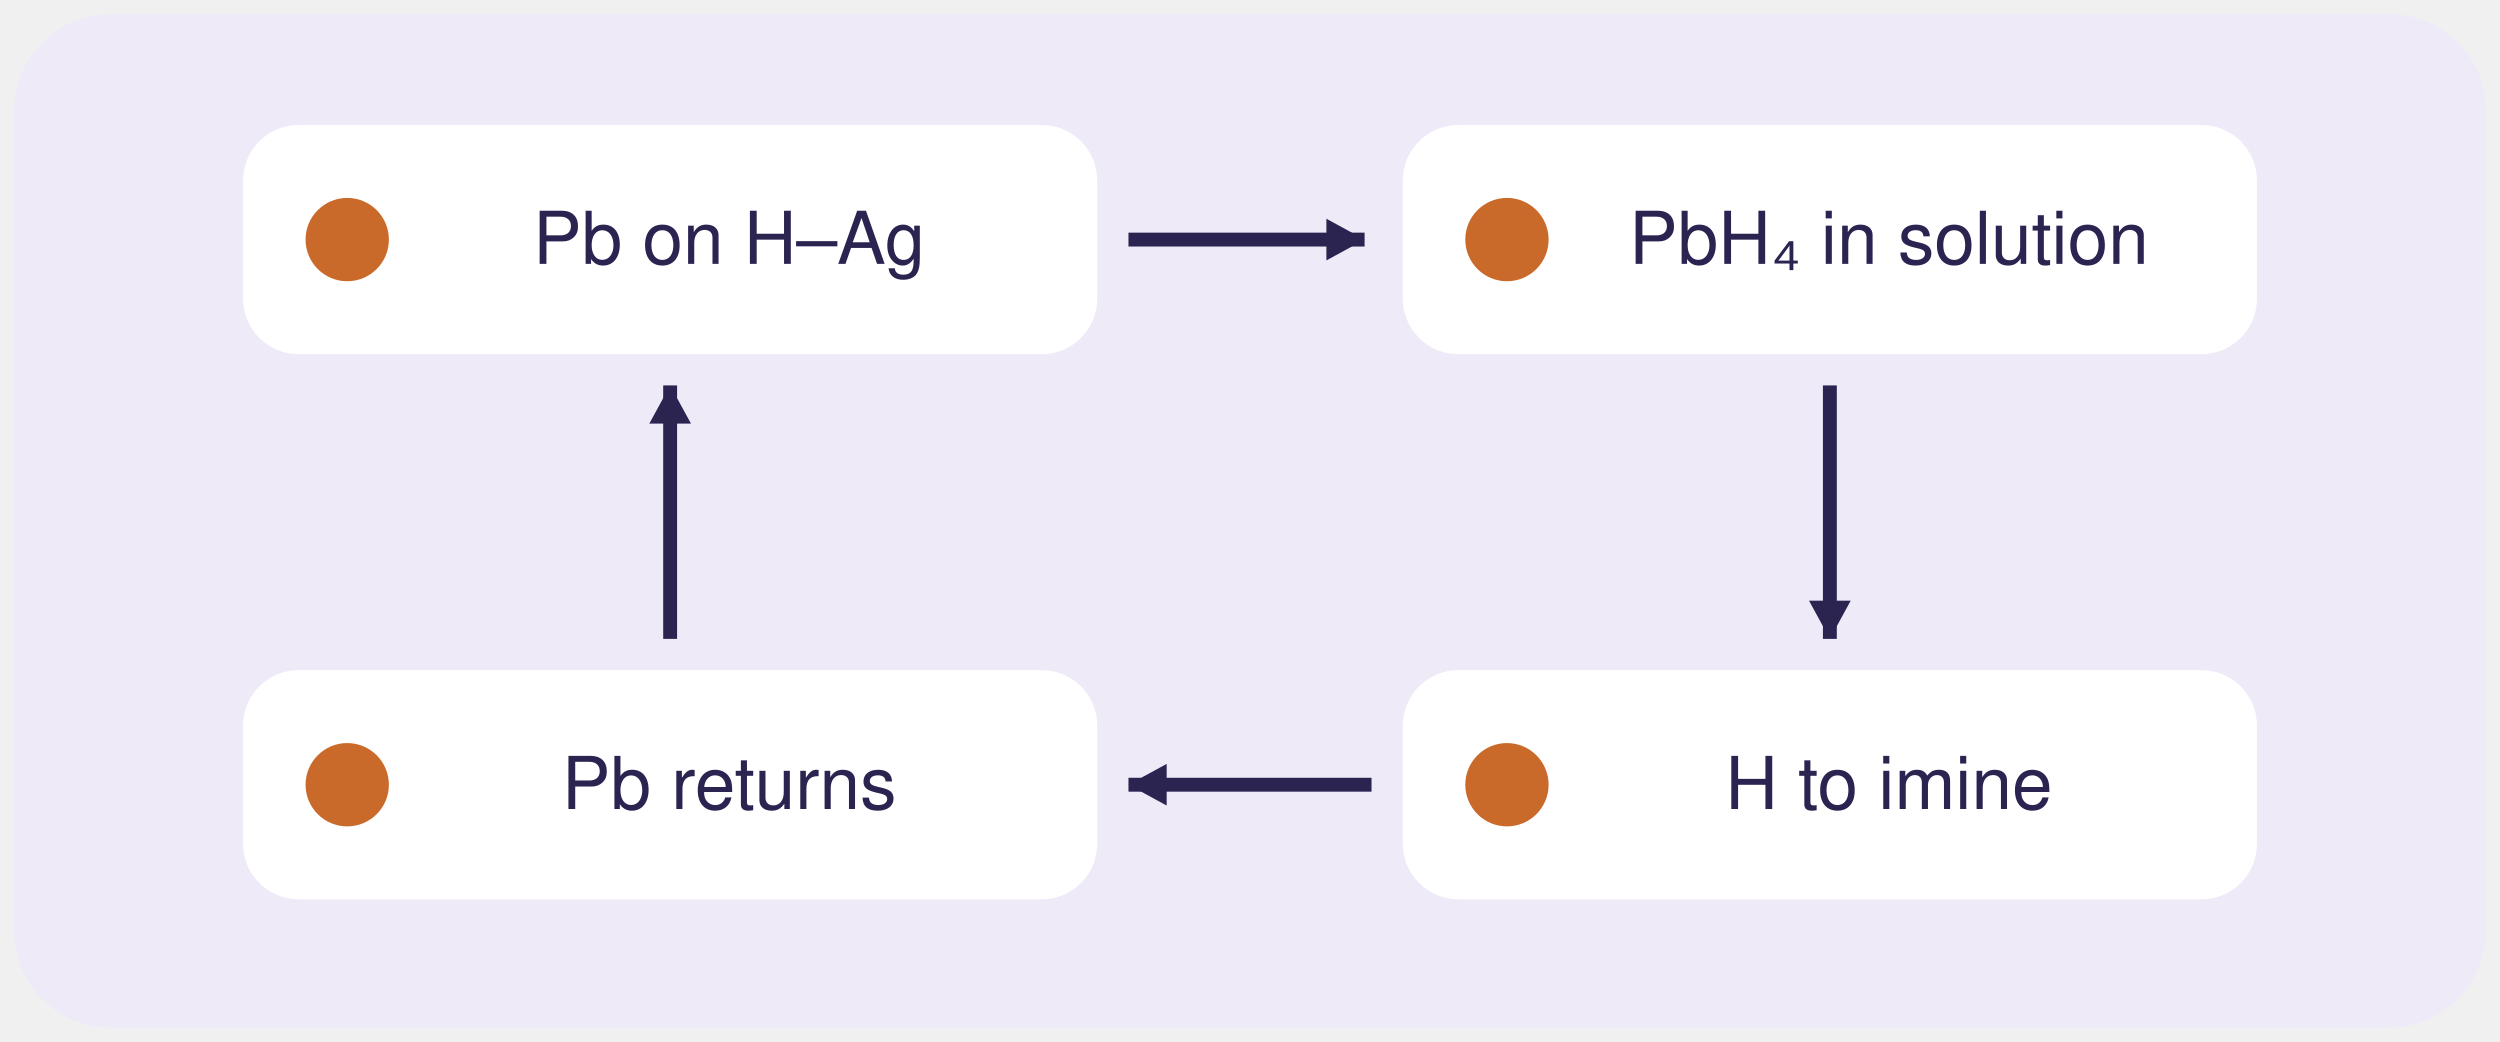
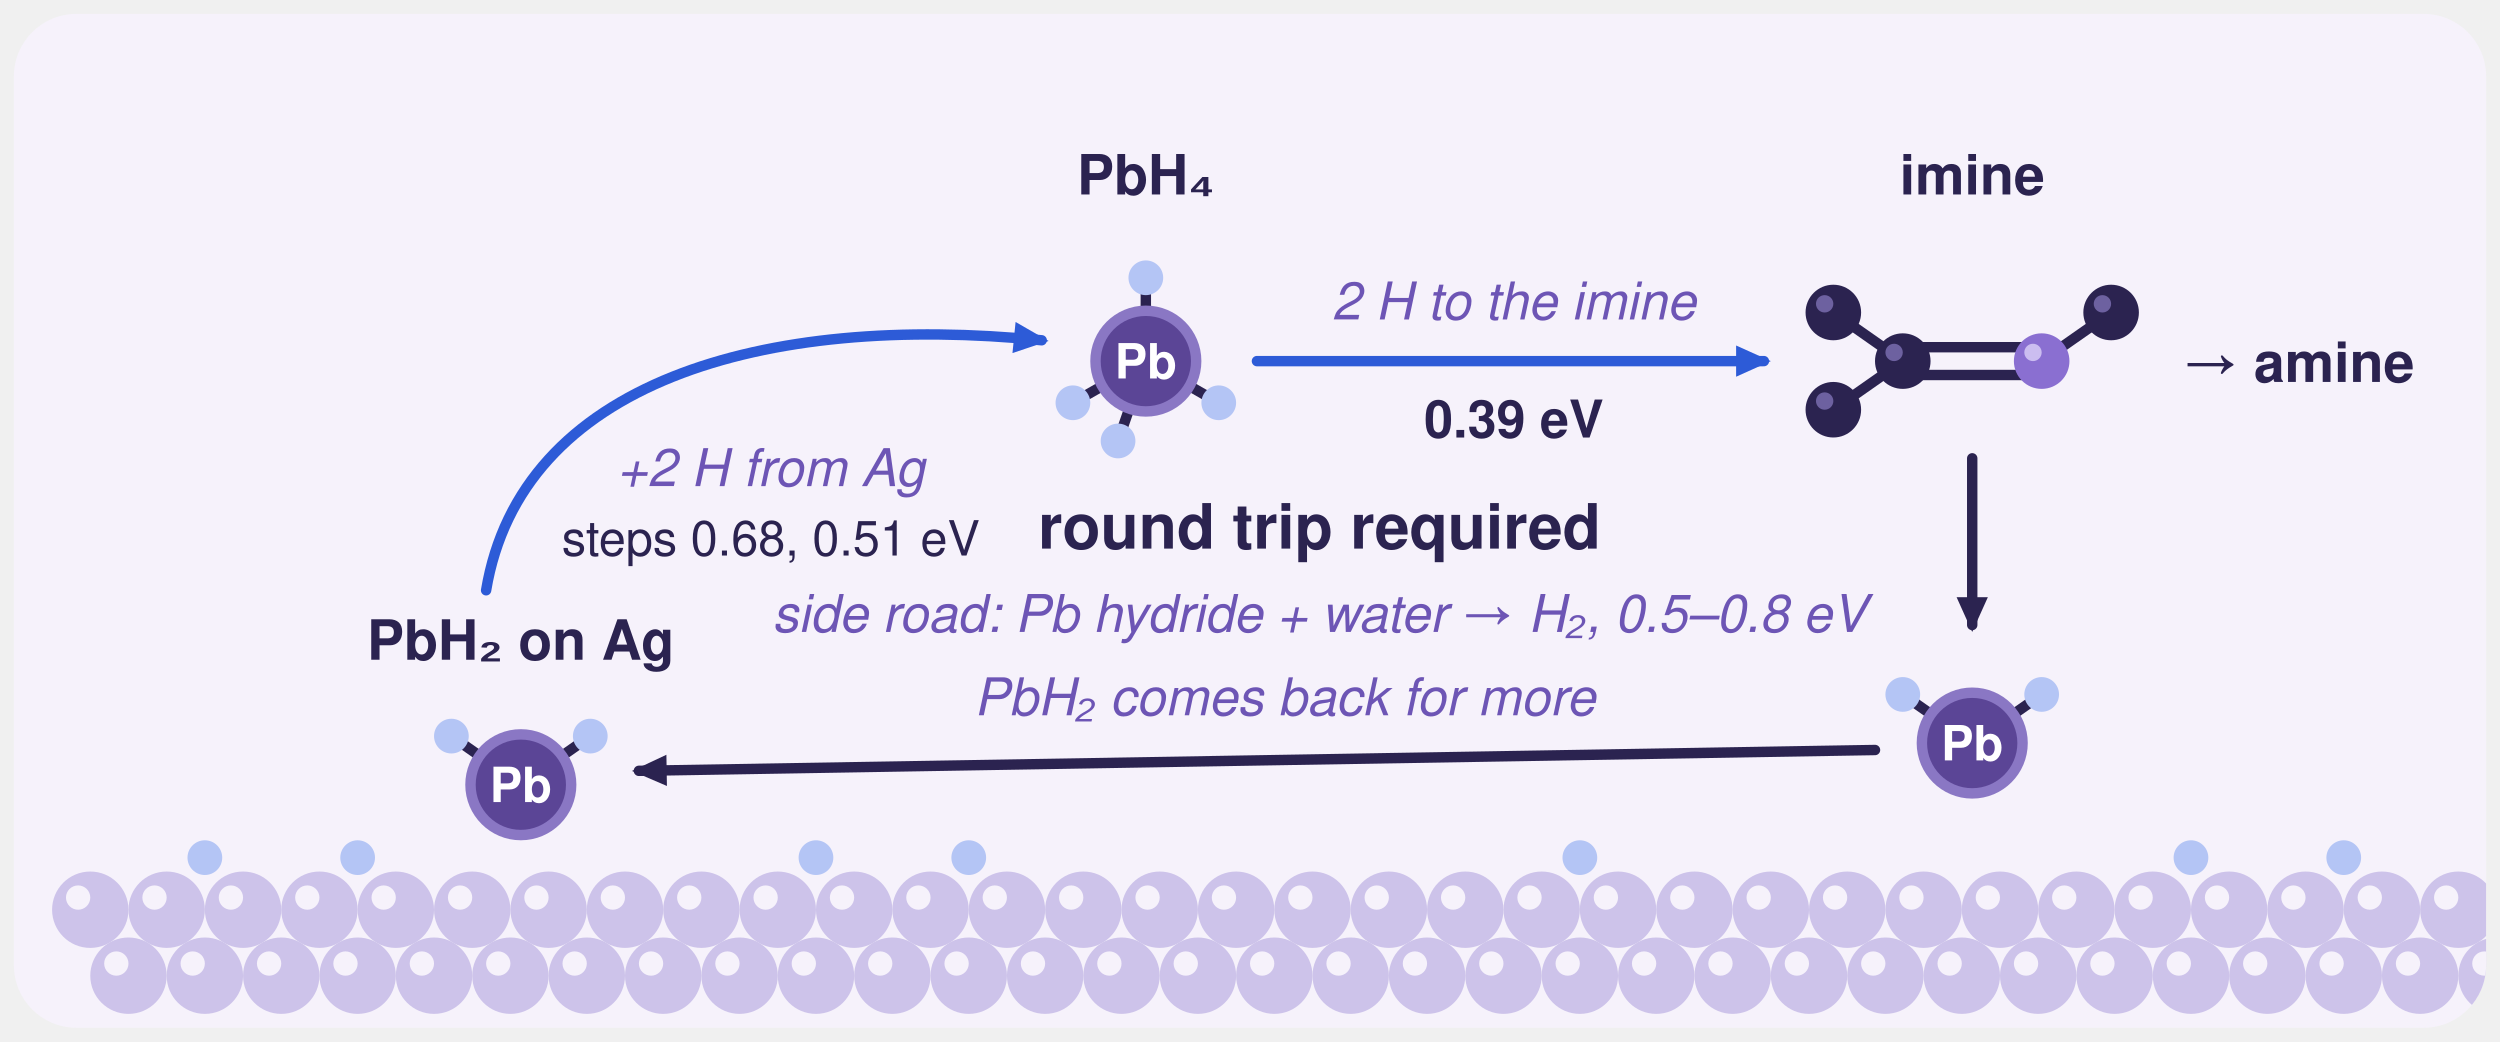
- <svg xmlns="http://www.w3.org/2000/svg" width="720" height="300" viewBox="0 0 720 300" role="img">
-   <g font-family="Avenir Next, Segoe UI, Helvetica, Arial, sans-serif" fill="#2b2350">
-     <rect x="4" y="4" width="712" height="292" rx="28" fill="#efeaf8" />
-     <rect x="70" y="36" width="246" height="66" rx="16" fill="#fff" />
-     <circle cx="100" cy="69" r="12" fill="#c96a2b" />
-     <text x="210" y="76" text-anchor="middle" font-size="21" fill="#2b2350">Pb on H–Ag</text>
-     <rect x="404" y="36" width="246" height="66" rx="16" fill="#fff" />
-     <circle cx="434" cy="69" r="12" fill="#c96a2b" />
-     <text x="544" y="76" text-anchor="middle" font-size="21" fill="#2b2350">PbH₄ in solution</text>
-     <rect x="404" y="193" width="246" height="66" rx="16" fill="#fff" />
-     <circle cx="434" cy="226" r="12" fill="#c96a2b" />
-     <text x="544" y="233" text-anchor="middle" font-size="21" fill="#2b2350">H to imine</text>
-     <rect x="70" y="193" width="246" height="66" rx="16" fill="#fff" />
-     <circle cx="100" cy="226" r="12" fill="#c96a2b" />
-     <text x="210" y="233" text-anchor="middle" font-size="21" fill="#2b2350">Pb returns</text>
-     <path d="M325 69L393 69" fill="none" stroke="#2b2350" stroke-width="4" stroke-linecap="butt" stroke-linejoin="miter" />
-     <polygon points="393,69 382.0,75.0 382.0,63.0" fill="#2b2350" />
-     <path d="M527 111L527 184" fill="none" stroke="#2b2350" stroke-width="4" stroke-linecap="butt" stroke-linejoin="miter" />
-     <polygon points="527,184 521.0,173.0 533.0,173.0" fill="#2b2350" />
-     <path d="M395 226L325 226" fill="none" stroke="#2b2350" stroke-width="4" stroke-linecap="butt" stroke-linejoin="miter" />
-     <polygon points="325,226 336.0,220.0 336.0,232.0" fill="#2b2350" />
-     <path d="M193 184L193 111" fill="none" stroke="#2b2350" stroke-width="4" stroke-linecap="butt" stroke-linejoin="miter" />
-     <polygon points="193,111 199.0,122.0 187.0,122.0" fill="#2b2350" />
+ <svg xmlns="http://www.w3.org/2000/svg" xmlns:xlink="http://www.w3.org/1999/xlink" width="720" height="300" viewBox="0 0 720 300" role="img">
+   <defs>
+     <style>.ln,.lc,.lb,.lp{fill:none;stroke-width:3;stroke-linecap:round;stroke-linejoin:round}.ln{stroke:#2b2350}.lc{stroke:#c96a2b}.lb{stroke:#2d5bd7}.lp{stroke:#d8cfee}.dt{stroke-dasharray:0.5 6.5}.ds{stroke-dasharray:6 6}.t{font-family:"Avenir Next","Segoe UI",Helvetica,Arial,sans-serif;font-size:15px;fill:#2b2350}.b{font-weight:700}.i{font-style:italic;fill:#6d55b5}.w{fill:#fff}.m{text-anchor:middle}.e{text-anchor:end}.s14{font-size:14px}.s16{font-size:16px}.s18{font-size:18px}.s20{font-size:20px}</style>
+     <marker id="ah" viewBox="0 0 12 12" refX="9" refY="6" markerWidth="12" markerHeight="12" markerUnits="userSpaceOnUse" orient="auto">
+       <path d="M1 1.5L11 6L1 10.5Z" fill="#2b2350" />
+     </marker>
+     <marker id="ab" viewBox="0 0 12 12" refX="9" refY="6" markerWidth="12" markerHeight="12" markerUnits="userSpaceOnUse" orient="auto">
+       <path d="M1 1.5L11 6L1 10.5Z" fill="#2d5bd7" />
+     </marker>
+     <g id="ag">
+       <circle r="11" fill="#cdc3ea" />
+       <circle cx="-3.5" cy="-3.5" r="3.5" fill="#f6f2fb" />
+     </g>
+     <g id="c">
+       <circle r="8" fill="#2b2350" />
+       <circle cx="-2.5" cy="-2.5" r="2.5" fill="#6d61a0" />
+     </g>
+     <g id="n">
+       <circle r="8" fill="#8a6fd1" />
+       <circle cx="-2.5" cy="-2.5" r="2.5" fill="#cbbdf0" />
+     </g>
+     <circle id="h" r="5" fill="#b4c5f5" />
+     <g id="pb">
+       <circle r="16" fill="#8a77c4" />
+       <circle r="13" fill="#5b4596" />
+       <text class="t b w s14 m" y="5">Pb</text>
+     </g>
+     <g id="pbh2">
+       <path class="ln" d="M0 0L-20-14M0 0L20-14" />
+       <use xlink:href="#h" x="-20" y="-14" />
+       <use xlink:href="#h" x="20" y="-14" />
+       <use xlink:href="#pb" />
+     </g>
+     <g id="ag8">
+       <use xlink:href="#ag" />
+       <use xlink:href="#ag" x="22" />
+       <use xlink:href="#ag" x="44" />
+       <use xlink:href="#ag" x="66" />
+       <use xlink:href="#ag" x="88" />
+       <use xlink:href="#ag" x="110" />
+       <use xlink:href="#ag" x="132" />
+       <use xlink:href="#ag" x="154" />
+     </g>
+   </defs>
+   <rect x="4" y="4" width="712" height="292" rx="18" fill="#f6f2fb" />
+   <clipPath id="tile">
+     <rect x="4" y="4" width="712" height="292" rx="18" />
+   </clipPath>
+   <g clip-path="url(#tile)">
+     <use xlink:href="#ag8" x="37" y="281" />
+     <use xlink:href="#ag8" x="213" y="281" />
+     <use xlink:href="#ag8" x="389" y="281" />
+     <use xlink:href="#ag8" x="565" y="281" />
+     <use xlink:href="#ag8" x="26" y="262" />
+     <use xlink:href="#ag8" x="202" y="262" />
+     <use xlink:href="#ag8" x="378" y="262" />
+     <use xlink:href="#ag8" x="554" y="262" />
  </g>
+   <use xlink:href="#h" x="59" y="247" />
+   <use xlink:href="#h" x="103" y="247" />
+   <use xlink:href="#h" x="235" y="247" />
+   <use xlink:href="#h" x="279" y="247" />
+   <use xlink:href="#h" x="455" y="247" />
+   <use xlink:href="#h" x="631" y="247" />
+   <use xlink:href="#h" x="675" y="247" />
+   <text class="t b s16 m" x="150" y="190">PbH₂ on Ag</text>
+   <use xlink:href="#pbh2" x="150" y="226" />
+   <path class="lb" d="M140 170C150 110 220 90 300 98" marker-end="url(#ab)" />
+   <text class="t i m" x="222" y="140">+2 H from Ag</text>
+   <text class="t s14 m" x="222" y="160">steps 0.68, 0.51 eV</text>
+   <text class="t b s16 m" x="330" y="56">PbH₄</text>
+   <path class="ln" d="M330 104V80M330 104L309 116M330 104L351 116M330 104L322 127" />
+   <use xlink:href="#h" x="330" y="80" />
+   <use xlink:href="#h" x="309" y="116" />
+   <use xlink:href="#h" x="351" y="116" />
+   <use xlink:href="#h" x="322" y="127" />
+   <use xlink:href="#pb" x="330" y="104" />
+   <path class="lb" d="M362 104H508" marker-end="url(#ab)" />
+   <text class="t i m" x="436" y="92">2 H to the imine</text>
+   <text class="t b m" x="436" y="126">0.39 eV</text>
+   <text class="t b s16 m" x="568" y="56">imine</text>
+   <path class="ln" d="M548 100H588M548 108H588M548 104L528 90M548 104L528 118M588 104L608 90" />
+   <use xlink:href="#c" x="528" y="90" />
+   <use xlink:href="#c" x="528" y="118" />
+   <use xlink:href="#c" x="608" y="90" />
+   <use xlink:href="#c" x="548" y="104" />
+   <use xlink:href="#n" x="588" y="104" />
+   <text class="t b s16 m" x="662" y="110">→ amine</text>
+   <path class="ln" d="M568 132V180" marker-end="url(#ah)" />
+   <use xlink:href="#pbh2" x="568" y="214" />
+   <path class="ln" d="M540 216L184 222" marker-end="url(#ah)" />
+   <text class="t i m" x="370" y="206">PbH₂ comes back for more</text>
+   <text class="t b s18 m" x="380" y="158">round trip required</text>
+   <text class="t i m" x="380" y="182">side road: Pb hydride + water → H₂, 0.5–0.8 eV</text>
</svg>
